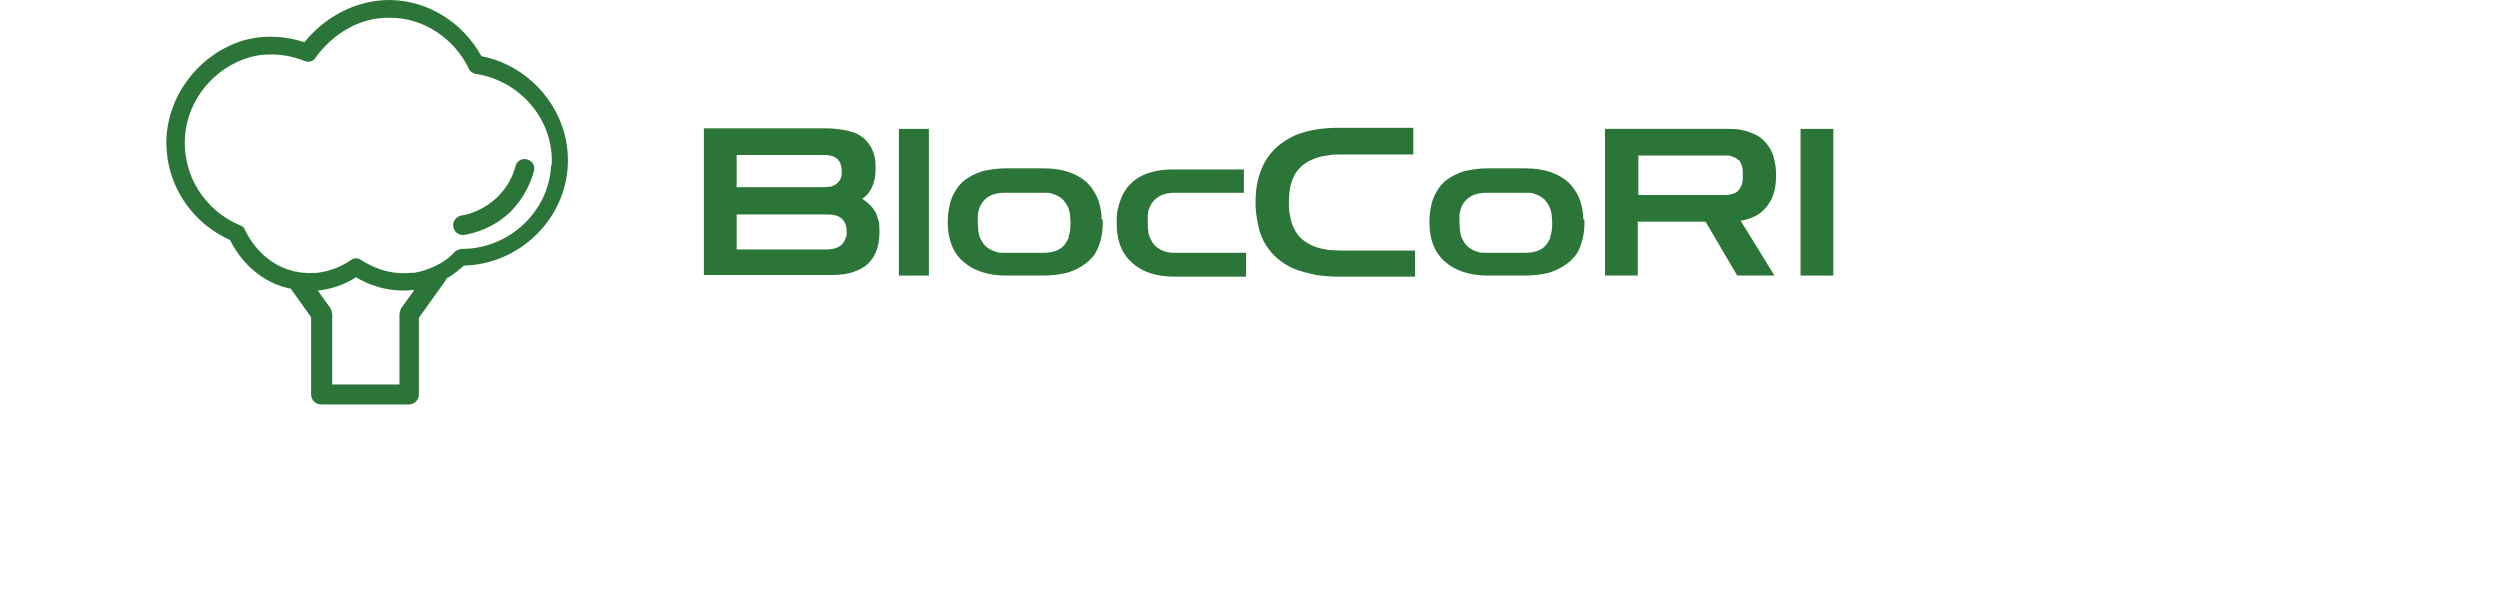
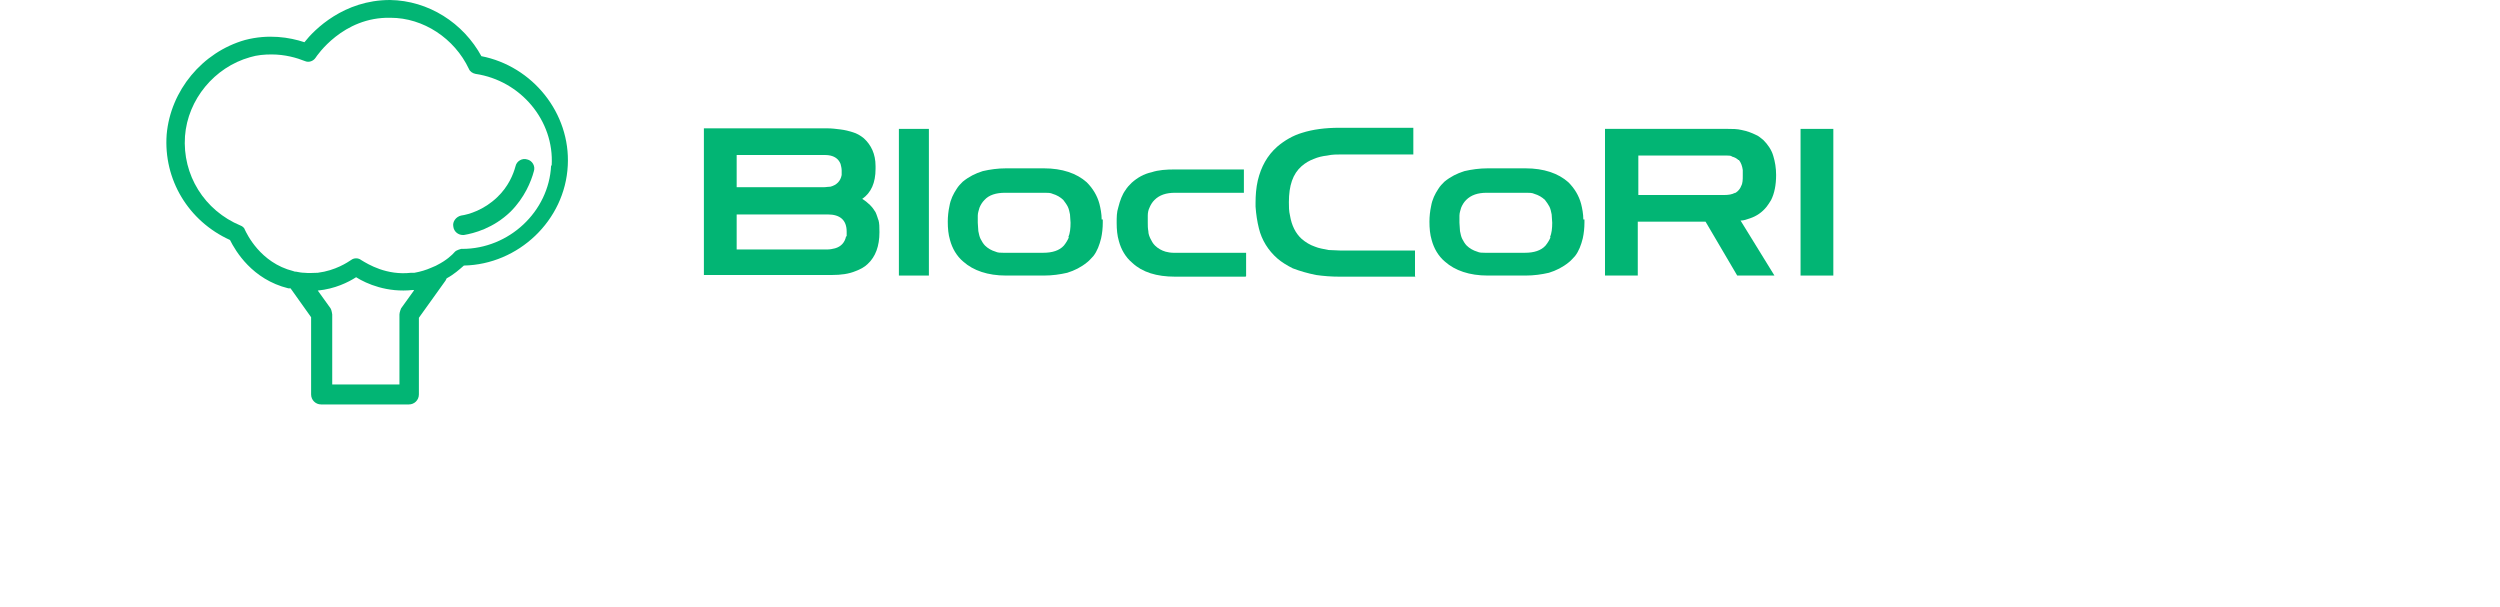
<svg xmlns="http://www.w3.org/2000/svg" viewBox="-3 0 45 10.92">
  <defs>
-     <style>.d,.e{fill:#2c7538;}.e{fill-rule:evenodd;}</style>
+     <style>.d,.e{fill:#02B574;}.e{fill-rule:evenodd;}</style>
  </defs>
  <g id="a" />
  <g id="b">
    <g id="c">
      <g>
        <g>
          <path class="d" d="M5.67,1.02C5.34,.41,4.71,.01,4.02,0c-.83,0-1.36,.53-1.54,.76-.27-.09-.65-.15-1.07-.04C.64,.94,.07,1.63,0,2.42c-.06,.81,.39,1.56,1.14,1.9,.1,.2,.4,.71,1.05,.87,.01,0,.03,0,.04,0l.37,.52v1.39c0,.1,.08,.18,.18,.18h1.58c.1,0,.18-.08,.18-.18v-1.38l.48-.67s.01-.02,.02-.04c.13-.07,.23-.16,.31-.23,.98-.02,1.82-.81,1.87-1.8,.05-.94-.63-1.79-1.56-1.97Zm-1.22,4.21l-.23,.32s-.03,.07-.03,.11v1.26h-1.21v-1.26s-.01-.08-.03-.11l-.23-.32h0c.31-.03,.55-.15,.69-.24,.19,.12,.56,.28,1.02,.23h.02Zm2.47-2.25c-.04,.83-.76,1.5-1.6,1.5h-.02s-.08,.02-.11,.05c-.05,.06-.16,.16-.32,.24-.03,.02-.07,.03-.11,.05-.09,.04-.19,.07-.3,.09-.02,0-.04,0-.06,0-.44,.05-.77-.15-.9-.23-.05-.04-.13-.04-.18,0-.06,.04-.28,.19-.6,.23-.08,0-.16,.01-.24,0-.05,0-.1-.01-.15-.02-.02,0-.03,0-.05-.01-.6-.15-.84-.68-.87-.74-.01-.04-.05-.07-.08-.08-.65-.27-1.05-.91-1-1.61,.05-.66,.53-1.24,1.17-1.42,.13-.04,.26-.05,.39-.05,.24,0,.45,.06,.6,.12,.07,.03,.15,0,.19-.06,.02-.03,.49-.74,1.35-.72,.59,0,1.15,.37,1.41,.92,.02,.05,.07,.08,.12,.09,.81,.12,1.42,.84,1.37,1.65Z" />
          <path class="d" d="M5.33,4.23c-.08,0-.16-.06-.17-.15-.02-.09,.05-.18,.14-.2,.14-.02,.41-.1,.65-.33,.2-.19,.29-.41,.33-.56,.02-.09,.12-.15,.21-.12,.09,.02,.15,.12,.12,.21-.05,.19-.17,.48-.42,.73-.31,.3-.66,.39-.84,.42,0,0-.02,0-.03,0Z" />
        </g>
        <g>
          <path class="e" d="M22.48,4.98h-1.37c-.14,0-.28-.01-.42-.03-.15-.03-.29-.07-.42-.12-.1-.05-.2-.11-.28-.18-.16-.14-.28-.33-.33-.54-.03-.12-.05-.25-.06-.39,0-.02,0-.05,0-.07,0-.13,.01-.27,.04-.4,.06-.25,.17-.45,.35-.61,.13-.11,.28-.2,.45-.25,.19-.06,.41-.09,.67-.09h1.33v.48h-1.29c-.09,0-.17,0-.26,.02-.09,.01-.17,.03-.24,.06-.08,.03-.15,.07-.22,.13-.16,.14-.23,.35-.23,.65,0,.08,0,.16,.02,.24,.03,.18,.1,.32,.21,.42,.07,.06,.15,.11,.24,.14,.07,.03,.15,.04,.24,.06,.08,0,.15,.01,.23,.01h1.33v.48Z" />
          <path class="e" d="M19.42,4.98h-1.27c-.33,0-.59-.08-.77-.25-.12-.1-.2-.24-.24-.39-.03-.1-.04-.21-.04-.33,0-.1,0-.19,.03-.28,.03-.12,.07-.23,.13-.31,.03-.05,.07-.09,.11-.13,.1-.09,.22-.16,.36-.19,.12-.04,.26-.05,.42-.05h1.24v.42h-1.24c-.16,0-.28,.04-.37,.13-.04,.04-.07,.09-.09,.14-.02,.04-.03,.09-.03,.14,0,.04,0,.09,0,.13,0,.05,0,.1,.01,.15,0,.05,.02,.1,.04,.14,.02,.04,.04,.08,.08,.12,.05,.05,.12,.09,.19,.11,.04,.01,.09,.02,.14,.02,.01,0,.02,0,.04,0h1.27v.42Z" />
          <rect class="d" x="29.41" y="2.32" width=".59" height="2.64" />
          <rect class="d" x="13.18" y="2.32" width=".54" height="2.64" />
          <path class="e" d="M28.5,3.93c.12-.04,.22-.11,.3-.21,.03-.04,.05-.07,.08-.12,.06-.12,.09-.27,.09-.45,0-.13-.02-.24-.05-.34-.03-.11-.1-.21-.18-.29-.04-.03-.08-.07-.13-.09-.08-.04-.16-.07-.26-.09-.08-.02-.17-.02-.25-.02h-2.21v2.64h.59v-.97h1.22l.57,.97h.67l-.61-.99c.06,0,.11-.02,.17-.04Zm-.27-.46c-.05,.03-.12,.04-.19,.04h-1.55v-.71h1.55s.03,0,.05,0c.03,0,.07,0,.09,.02,.04,.01,.08,.03,.11,.06h.01c.04,.05,.06,.11,.07,.18,0,.03,0,.06,0,.1,0,.07,0,.14-.03,.19-.01,.03-.03,.06-.06,.09-.02,.02-.04,.03-.06,.04Z" />
          <path class="e" d="M12.81,3.96s-.03-.1-.05-.14c-.03-.05-.06-.09-.1-.13-.04-.04-.09-.08-.14-.11,.16-.11,.24-.29,.24-.54,0-.02,0-.04,0-.05,0-.22-.08-.38-.21-.5-.06-.05-.13-.09-.2-.11-.06-.02-.14-.04-.22-.05-.08-.01-.16-.02-.24-.02h-2.22v2.64h2.3c.17,0,.31-.02,.43-.07,.08-.03,.16-.07,.22-.13,.14-.13,.21-.32,.21-.57,0-.09,0-.16-.02-.23Zm-2.55-1.17h1.56s.02,0,.03,0c.15,0,.24,.06,.28,.16,.01,.04,.02,.08,.02,.12,0,.03,0,.06,0,.08-.02,.11-.09,.18-.2,.21-.04,0-.08,.01-.13,.01h-1.56v-.59Zm1.97,1.46c-.02,.11-.09,.19-.2,.22-.04,.01-.09,.02-.13,.02h-1.64v-.63h1.64c.22,0,.34,.1,.34,.31,0,.03,0,.06,0,.09Z" />
          <path class="e" d="M16.83,3.95c0-.1-.02-.2-.04-.28-.04-.15-.12-.28-.23-.39-.18-.16-.44-.25-.77-.25h-.68c-.15,0-.29,.02-.42,.05-.13,.04-.25,.1-.36,.19-.04,.04-.08,.08-.11,.13-.06,.09-.11,.19-.13,.31-.02,.09-.03,.19-.03,.28,0,.12,.01,.23,.04,.33,.04,.15,.12,.29,.24,.39,.18,.16,.44,.25,.77,.25h.68c.15,0,.29-.02,.42-.05,.13-.04,.25-.1,.36-.19,.04-.03,.07-.07,.11-.11,.07-.09,.11-.2,.14-.32,.02-.09,.03-.19,.03-.28,0-.02,0-.04,0-.06Zm-.59,.32c-.02,.05-.05,.1-.09,.15-.08,.09-.21,.13-.37,.13h-.68s-.02,0-.04,0c-.05,0-.1,0-.14-.02-.07-.02-.14-.06-.19-.11-.03-.03-.06-.08-.08-.12-.02-.04-.03-.09-.04-.14,0-.05-.01-.1-.01-.15,0-.04,0-.09,0-.13,0-.05,.02-.1,.03-.14,.02-.05,.05-.1,.09-.14,.08-.09,.21-.13,.37-.13h.68s.02,0,.04,0c.05,0,.1,0,.14,.02,.07,.02,.14,.06,.19,.11,.03,.04,.06,.08,.08,.12,.02,.04,.03,.09,.04,.14,0,.05,.01,.1,.01,.15,0,.1-.01,.19-.04,.26Z" />
          <path class="e" d="M25.5,3.95c0-.1-.02-.2-.04-.28-.04-.15-.12-.28-.23-.39-.18-.16-.44-.25-.77-.25h-.68c-.15,0-.29,.02-.42,.05-.13,.04-.25,.1-.36,.19-.04,.04-.08,.08-.11,.13-.06,.09-.11,.19-.13,.31-.02,.09-.03,.19-.03,.28,0,.12,.01,.23,.04,.33,.04,.15,.12,.29,.24,.39,.18,.16,.44,.25,.77,.25h.68c.15,0,.29-.02,.42-.05,.13-.04,.25-.1,.36-.19,.04-.03,.07-.07,.11-.11,.07-.09,.11-.2,.14-.32,.02-.09,.03-.19,.03-.28,0-.02,0-.04,0-.06Zm-.59,.32c-.02,.05-.05,.1-.09,.15-.08,.09-.21,.13-.37,.13h-.68s-.02,0-.04,0c-.05,0-.1,0-.14-.02-.07-.02-.14-.06-.19-.11-.03-.03-.06-.08-.08-.12-.02-.04-.03-.09-.04-.14,0-.05-.01-.1-.01-.15,0-.04,0-.09,0-.13,0-.05,.02-.1,.03-.14,.02-.05,.05-.1,.09-.14,.09-.09,.21-.13,.37-.13h.68s.02,0,.04,0c.05,0,.1,0,.14,.02,.07,.02,.14,.06,.19,.11,.03,.04,.06,.08,.08,.12,.02,.04,.03,.09,.04,.14,0,.05,.01,.1,.01,.15,0,.1-.01,.19-.04,.26Z" />
        </g>
      </g>
    </g>
  </g>
</svg>
